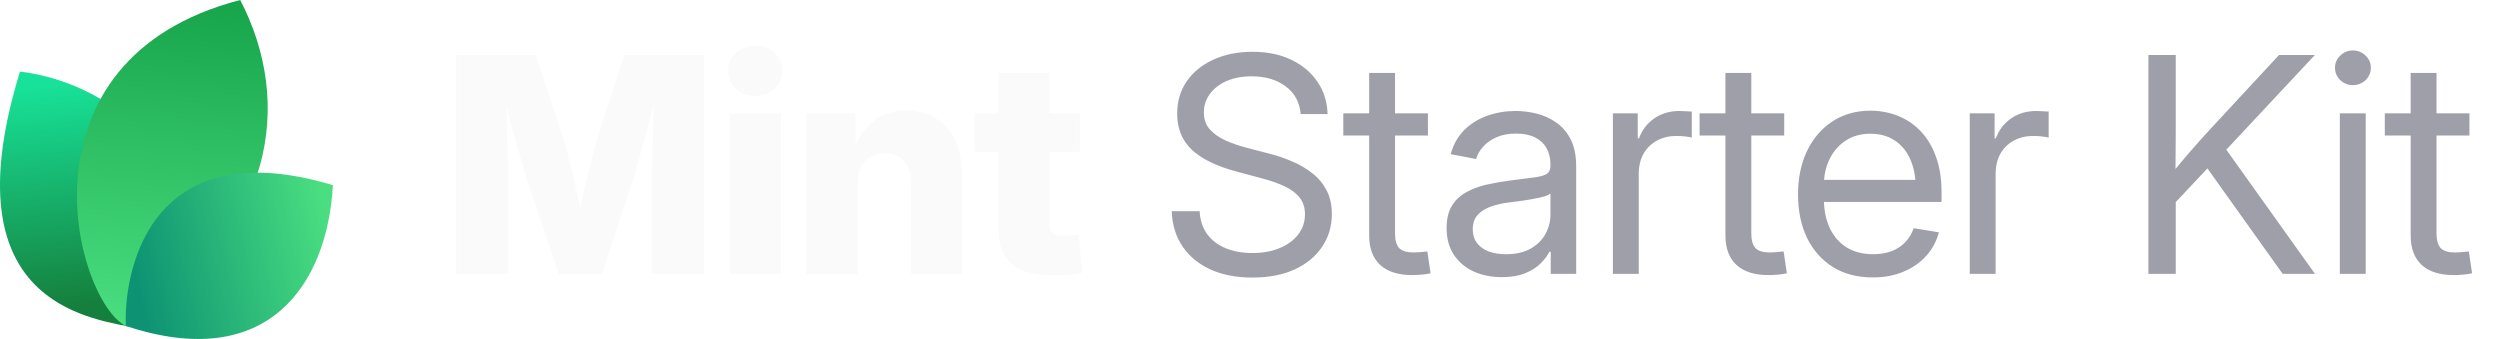
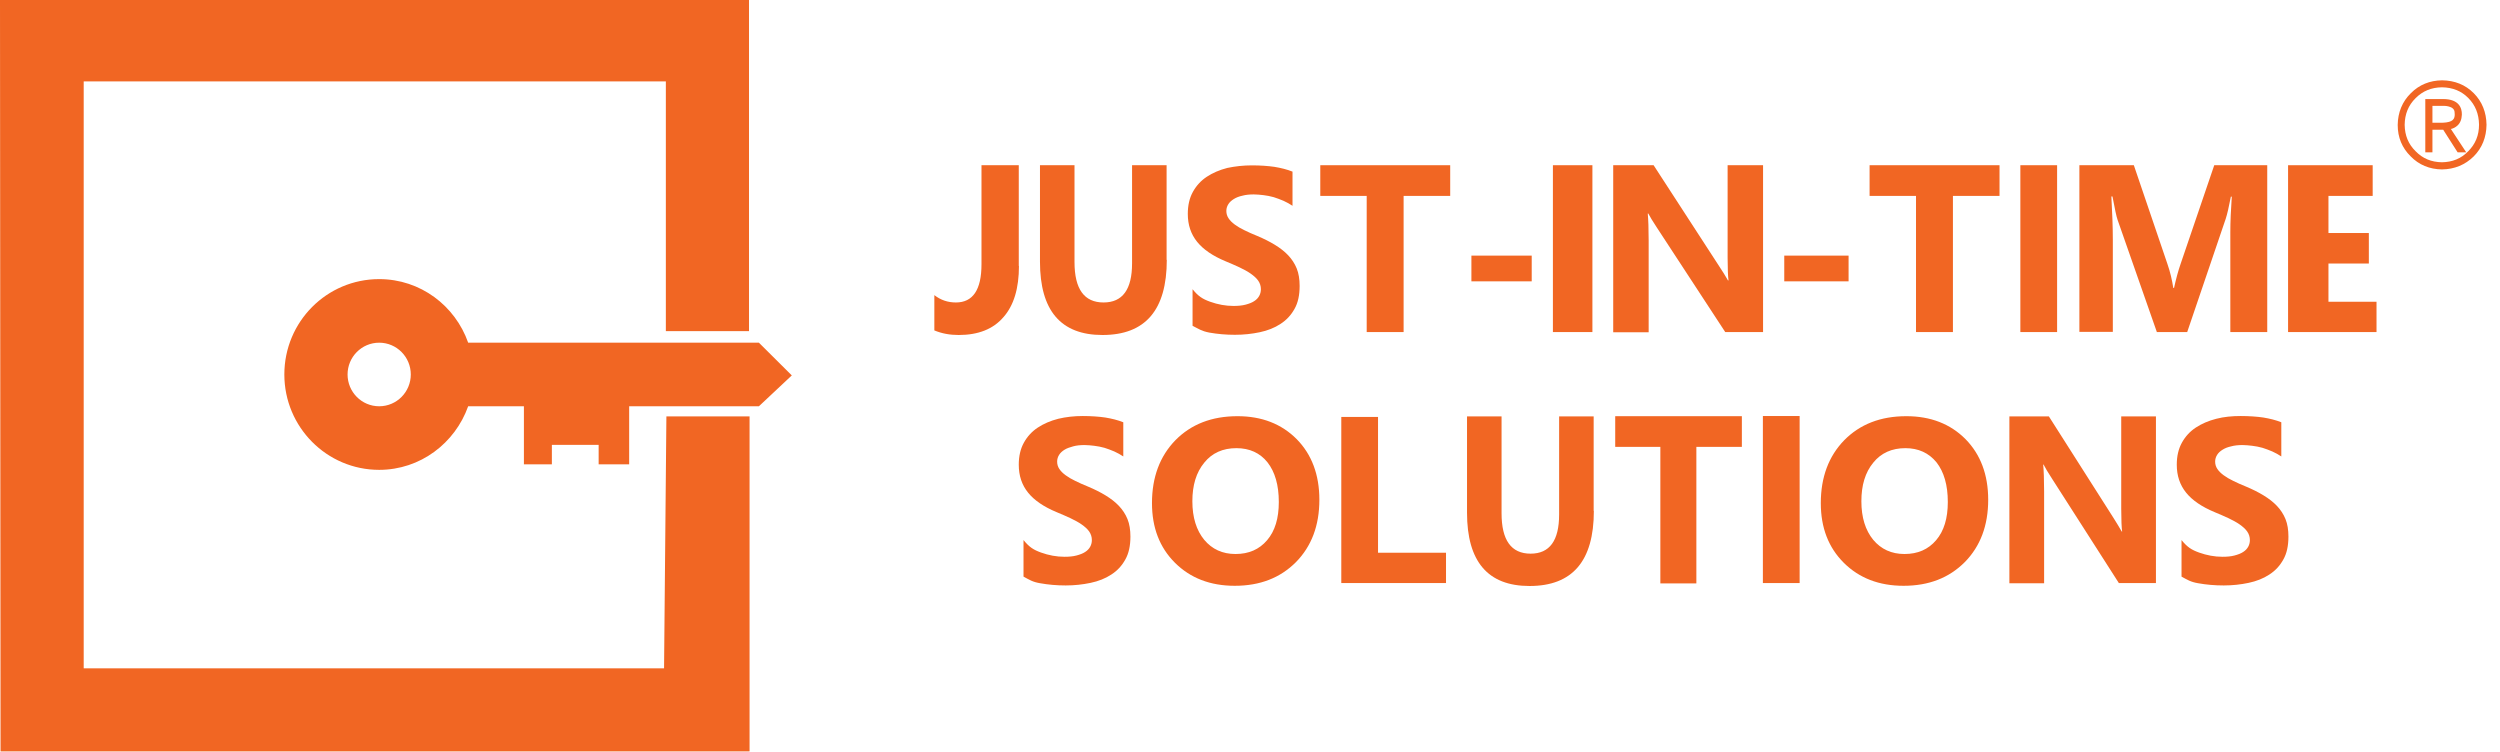
- <svg xmlns="http://www.w3.org/2000/svg" width="177" height="24" viewBox="0 0 177 24" fill="none">
-   <path d="M9.061 23.108C5.268 22.377 -3.391 20.627 1.417 5.064C9.634 6.099 16.973 14.064 9.061 23.108Z" fill="url(#paint0_linear_17557_2145)" />
-   <path d="M8.919 23.094C5.276 21.222 0.784 4.209 17.007 0C20.757 7.193 19.621 16.545 8.919 23.094Z" fill="url(#paint1_linear_17557_2145)" />
-   <path d="M8.914 23.079C8.735 19.882 10.159 9.085 23.57 13.111C23.181 20.123 18.984 26.418 8.914 23.079Z" fill="url(#paint2_linear_17557_2145)" />
-   <path d="M32.301 19.392V3.894H37.938L39.925 9.948C40.036 10.315 40.164 10.787 40.31 11.362C40.462 11.938 40.611 12.552 40.757 13.204C40.91 13.855 41.048 14.483 41.173 15.086C41.305 15.682 41.412 16.192 41.495 16.615H40.695C40.771 16.192 40.871 15.682 40.996 15.086C41.128 14.49 41.267 13.866 41.412 13.214C41.565 12.562 41.714 11.948 41.86 11.373C42.005 10.79 42.133 10.315 42.244 9.948L44.2 3.894H49.848V19.392H46.166V12.704C46.166 12.357 46.173 11.917 46.187 11.383C46.2 10.849 46.214 10.27 46.228 9.646C46.249 9.022 46.266 8.391 46.28 7.753C46.301 7.115 46.311 6.519 46.311 5.964H46.623C46.485 6.561 46.332 7.181 46.166 7.826C45.999 8.471 45.833 9.102 45.666 9.719C45.507 10.336 45.351 10.901 45.198 11.414C45.053 11.928 44.928 12.357 44.824 12.704L42.608 19.392H39.561L37.314 12.704C37.203 12.357 37.072 11.928 36.919 11.414C36.773 10.901 36.614 10.34 36.441 9.729C36.274 9.112 36.104 8.481 35.931 7.836C35.764 7.192 35.608 6.567 35.463 5.964H35.827C35.834 6.512 35.844 7.105 35.858 7.743C35.872 8.374 35.886 9.005 35.9 9.636C35.92 10.26 35.938 10.839 35.952 11.373C35.965 11.907 35.972 12.351 35.972 12.704V19.392H32.301ZM51.668 19.392V8.024H55.288V19.392H51.668ZM53.468 6.786C52.927 6.786 52.473 6.616 52.105 6.276C51.738 5.93 51.554 5.507 51.554 5.007C51.554 4.508 51.738 4.088 52.105 3.749C52.473 3.409 52.927 3.239 53.468 3.239C54.009 3.239 54.463 3.409 54.83 3.749C55.198 4.082 55.382 4.501 55.382 5.007C55.382 5.507 55.198 5.93 54.83 6.276C54.463 6.616 54.009 6.786 53.468 6.786ZM60.708 13.027V19.392H57.088V8.024H60.551L60.593 10.967H60.281C60.593 10.024 61.061 9.268 61.685 8.7C62.309 8.124 63.138 7.836 64.171 7.836C64.975 7.836 65.672 8.017 66.262 8.377C66.851 8.731 67.302 9.234 67.614 9.885C67.933 10.537 68.092 11.307 68.092 12.194V19.392H64.483V12.912C64.483 12.26 64.32 11.754 63.994 11.394C63.675 11.033 63.221 10.853 62.632 10.853C62.25 10.853 61.914 10.936 61.623 11.102C61.332 11.269 61.106 11.515 60.947 11.841C60.787 12.16 60.708 12.555 60.708 13.027ZM76.456 8.024V10.749H69.008V8.024H76.456ZM70.683 5.163H74.292V15.783C74.292 16.102 74.361 16.334 74.5 16.48C74.646 16.625 74.899 16.698 75.259 16.698C75.405 16.698 75.596 16.688 75.831 16.667C76.074 16.646 76.251 16.629 76.362 16.615L76.632 19.309C76.313 19.378 75.963 19.427 75.582 19.455C75.207 19.482 74.836 19.496 74.469 19.496C73.2 19.496 72.25 19.222 71.619 18.674C70.995 18.127 70.683 17.308 70.683 16.22V5.163Z" fill="#FAFAFA" />
-   <path d="M88.667 19.652C87.523 19.652 86.528 19.458 85.682 19.07C84.843 18.681 84.188 18.137 83.716 17.437C83.245 16.736 82.992 15.908 82.957 14.951H84.933C84.968 15.596 85.148 16.14 85.474 16.584C85.8 17.021 86.24 17.354 86.795 17.582C87.35 17.804 87.974 17.915 88.667 17.915C89.388 17.915 90.026 17.801 90.581 17.572C91.143 17.343 91.583 17.024 91.902 16.615C92.228 16.199 92.391 15.717 92.391 15.169C92.391 14.698 92.266 14.306 92.017 13.994C91.767 13.675 91.413 13.408 90.956 13.193C90.498 12.978 89.954 12.787 89.323 12.621L87.502 12.132C86.123 11.765 85.082 11.255 84.382 10.603C83.689 9.944 83.342 9.095 83.342 8.055C83.342 7.174 83.571 6.404 84.028 5.746C84.486 5.087 85.117 4.577 85.921 4.217C86.726 3.849 87.645 3.666 88.678 3.666C89.718 3.666 90.63 3.853 91.413 4.227C92.204 4.602 92.824 5.122 93.275 5.787C93.726 6.446 93.965 7.209 93.993 8.076H92.089C92.013 7.23 91.656 6.574 91.018 6.11C90.387 5.638 89.586 5.403 88.615 5.403C87.95 5.403 87.36 5.513 86.847 5.735C86.341 5.957 85.946 6.262 85.661 6.651C85.377 7.032 85.235 7.469 85.235 7.961C85.235 8.447 85.377 8.849 85.661 9.168C85.946 9.48 86.317 9.74 86.774 9.948C87.232 10.149 87.724 10.319 88.251 10.457L89.884 10.884C90.439 11.023 90.977 11.206 91.496 11.435C92.023 11.657 92.495 11.934 92.911 12.267C93.334 12.593 93.67 12.995 93.92 13.474C94.17 13.945 94.294 14.504 94.294 15.149C94.294 16.015 94.066 16.788 93.608 17.468C93.157 18.148 92.512 18.681 91.673 19.07C90.834 19.458 89.832 19.652 88.667 19.652ZM101.097 8.024V9.594H95.106V8.024H101.097ZM96.937 5.163H98.767V16.521C98.767 17 98.865 17.347 99.059 17.562C99.26 17.77 99.6 17.874 100.078 17.874C100.21 17.874 100.366 17.867 100.546 17.853C100.733 17.832 100.903 17.815 101.056 17.801L101.285 19.351C101.097 19.392 100.886 19.423 100.65 19.444C100.414 19.465 100.189 19.475 99.974 19.475C98.996 19.475 98.244 19.236 97.717 18.758C97.197 18.272 96.937 17.579 96.937 16.677V5.163ZM106.33 19.621C105.595 19.621 104.932 19.489 104.343 19.226C103.754 18.955 103.285 18.564 102.939 18.05C102.592 17.53 102.419 16.896 102.419 16.147C102.419 15.495 102.547 14.965 102.804 14.556C103.06 14.146 103.403 13.828 103.833 13.599C104.263 13.363 104.742 13.186 105.269 13.068C105.796 12.95 106.333 12.857 106.881 12.787C107.574 12.69 108.132 12.617 108.555 12.569C108.978 12.52 109.287 12.441 109.481 12.33C109.675 12.212 109.772 12.014 109.772 11.737V11.654C109.772 11.203 109.679 10.815 109.492 10.489C109.311 10.163 109.041 9.91 108.68 9.729C108.32 9.549 107.872 9.459 107.338 9.459C106.805 9.459 106.34 9.546 105.945 9.719C105.556 9.892 105.241 10.118 104.998 10.395C104.755 10.665 104.593 10.953 104.509 11.258L102.71 10.915C102.897 10.222 103.22 9.65 103.677 9.199C104.135 8.748 104.679 8.412 105.31 8.19C105.941 7.968 106.607 7.857 107.307 7.857C107.8 7.857 108.295 7.92 108.795 8.044C109.301 8.169 109.765 8.381 110.188 8.679C110.611 8.97 110.951 9.369 111.208 9.875C111.464 10.374 111.593 11.005 111.593 11.768V19.392H109.793V17.822H109.7C109.568 18.085 109.363 18.359 109.086 18.643C108.809 18.921 108.444 19.153 107.994 19.34C107.543 19.527 106.988 19.621 106.33 19.621ZM106.621 17.998C107.321 17.998 107.904 17.867 108.368 17.603C108.84 17.333 109.19 16.986 109.419 16.563C109.654 16.133 109.772 15.682 109.772 15.211V13.692C109.703 13.769 109.554 13.841 109.325 13.911C109.096 13.973 108.829 14.032 108.524 14.088C108.226 14.143 107.921 14.192 107.609 14.233C107.304 14.275 107.033 14.309 106.798 14.337C106.354 14.393 105.938 14.49 105.549 14.628C105.168 14.76 104.86 14.954 104.624 15.211C104.388 15.467 104.27 15.811 104.27 16.241C104.27 16.615 104.367 16.934 104.561 17.198C104.762 17.461 105.04 17.662 105.393 17.801C105.747 17.933 106.156 17.998 106.621 17.998ZM114.193 19.392V8.024H115.951V9.792H116.045C116.253 9.209 116.61 8.741 117.116 8.388C117.622 8.034 118.219 7.857 118.905 7.857C119.058 7.857 119.217 7.864 119.384 7.878C119.55 7.885 119.682 7.892 119.779 7.899V9.74C119.716 9.719 119.578 9.695 119.363 9.667C119.155 9.639 118.922 9.625 118.666 9.625C118.174 9.625 117.726 9.733 117.324 9.948C116.922 10.163 116.603 10.471 116.367 10.874C116.138 11.276 116.024 11.758 116.024 12.319V19.392H114.193ZM126.322 8.024V9.594H120.33V8.024H126.322ZM122.161 5.163H123.992V16.521C123.992 17 124.089 17.347 124.283 17.562C124.484 17.77 124.824 17.874 125.302 17.874C125.434 17.874 125.59 17.867 125.77 17.853C125.958 17.832 126.127 17.815 126.28 17.801L126.509 19.351C126.322 19.392 126.11 19.423 125.874 19.444C125.639 19.465 125.413 19.475 125.198 19.475C124.221 19.475 123.468 19.236 122.941 18.758C122.421 18.272 122.161 17.579 122.161 16.677V5.163ZM132.604 19.642C131.502 19.642 130.555 19.396 129.765 18.903C128.974 18.404 128.364 17.714 127.934 16.834C127.511 15.946 127.3 14.927 127.3 13.775C127.3 12.611 127.511 11.584 127.934 10.697C128.364 9.802 128.964 9.102 129.734 8.596C130.51 8.089 131.408 7.836 132.428 7.836C133.1 7.836 133.738 7.954 134.341 8.19C134.952 8.426 135.489 8.783 135.954 9.261C136.425 9.74 136.793 10.343 137.056 11.071C137.327 11.792 137.462 12.645 137.462 13.63V14.296H128.433V12.735H136.463L135.631 13.297C135.631 12.541 135.506 11.876 135.257 11.3C135.007 10.725 134.643 10.277 134.165 9.958C133.686 9.632 133.107 9.469 132.428 9.469C131.748 9.469 131.162 9.632 130.67 9.958C130.177 10.284 129.796 10.725 129.526 11.279C129.262 11.827 129.13 12.441 129.13 13.12V14.046C129.13 14.864 129.273 15.572 129.557 16.168C129.841 16.757 130.243 17.211 130.763 17.53C131.283 17.842 131.901 17.998 132.615 17.998C133.093 17.998 133.523 17.929 133.905 17.79C134.293 17.645 134.619 17.433 134.882 17.156C135.153 16.879 135.354 16.546 135.486 16.157L137.275 16.449C137.108 17.08 136.81 17.634 136.38 18.113C135.95 18.591 135.413 18.966 134.768 19.236C134.123 19.507 133.402 19.642 132.604 19.642ZM139.459 19.392V8.024H141.217V9.792H141.311C141.519 9.209 141.876 8.741 142.382 8.388C142.888 8.034 143.485 7.857 144.171 7.857C144.324 7.857 144.483 7.864 144.649 7.878C144.816 7.885 144.948 7.892 145.045 7.899V9.74C144.982 9.719 144.844 9.695 144.629 9.667C144.421 9.639 144.188 9.625 143.932 9.625C143.439 9.625 142.992 9.733 142.59 9.948C142.188 10.163 141.869 10.471 141.633 10.874C141.404 11.276 141.29 11.758 141.29 12.319V19.392H139.459ZM153.429 14.961V12.715C153.783 12.257 154.136 11.82 154.49 11.404C154.844 10.981 155.204 10.565 155.572 10.156C155.939 9.74 156.314 9.327 156.695 8.918L161.355 3.894H163.893L157.277 10.967H157.184L153.429 14.961ZM152.108 19.392V3.894H154.043V9.241L154.022 12.559L154.043 13.505V19.392H152.108ZM161.615 19.392L155.967 11.477L157.173 9.969L163.903 19.392H161.615ZM165.661 19.392V8.024H167.492V19.392H165.661ZM166.587 6.027C166.24 6.027 165.942 5.909 165.692 5.673C165.443 5.43 165.318 5.139 165.318 4.799C165.318 4.459 165.443 4.172 165.692 3.936C165.942 3.693 166.24 3.572 166.587 3.572C166.934 3.572 167.232 3.693 167.482 3.936C167.731 4.172 167.856 4.459 167.856 4.799C167.856 5.139 167.731 5.43 167.482 5.673C167.232 5.909 166.934 6.027 166.587 6.027ZM174.836 8.024V9.594H168.844V8.024H174.836ZM170.675 5.163H172.506V16.521C172.506 17 172.603 17.347 172.797 17.562C172.998 17.77 173.338 17.874 173.816 17.874C173.948 17.874 174.104 17.867 174.284 17.853C174.472 17.832 174.641 17.815 174.794 17.801L175.023 19.351C174.836 19.392 174.624 19.423 174.388 19.444C174.153 19.465 173.927 19.475 173.712 19.475C172.735 19.475 171.982 19.236 171.455 18.758C170.935 18.272 170.675 17.579 170.675 16.677V5.163Z" fill="#9F9FA9" />
-   <defs>
-     <linearGradient id="paint0_linear_17557_2145" x1="3.776" y1="5.916" x2="5.232" y2="21.559" gradientUnits="userSpaceOnUse">
-       <stop stop-color="#18E299" />
-       <stop offset="1" stop-color="#15803D" />
-     </linearGradient>
-     <linearGradient id="paint1_linear_17557_2145" x1="12.171" y1="-0.718" x2="10.19" y2="22.983" gradientUnits="userSpaceOnUse">
-       <stop stop-color="#16A34A" />
-       <stop offset="1" stop-color="#4ADE80" />
-     </linearGradient>
-     <linearGradient id="paint2_linear_17557_2145" x1="23.133" y1="15.353" x2="9.338" y2="18.52" gradientUnits="userSpaceOnUse">
-       <stop stop-color="#4ADE80" />
-       <stop offset="1" stop-color="#0D9373" />
-     </linearGradient>
-   </defs>
+ <svg xmlns="http://www.w3.org/2000/svg" width="183" height="55" viewBox="0 0 183 55" fill="none">
+   <path d="M48.609 48.92H6.127V5.959H48.74V24.238H54.828V0H0L0.04 55H54.868V30.479H48.78L48.609 48.92Z" fill="#F16623" />
+   <path d="M55.552 25.085H34.27C33.321 22.382 30.779 20.431 27.756 20.431C23.917 20.431 20.814 23.552 20.814 27.412C20.814 31.259 23.917 34.393 27.756 34.393C30.766 34.393 33.307 32.443 34.27 29.739H38.35V33.99H40.397V32.564H43.821V33.99H46.055V29.739H55.552L57.96 27.48L55.552 25.085ZM27.756 29.739C26.472 29.739 25.442 28.69 25.442 27.412C25.442 26.134 26.472 25.085 27.756 25.085C29.04 25.085 30.07 26.134 30.07 27.412C30.07 28.69 29.04 29.739 27.756 29.739Z" fill="#F16623" />
+   <path d="M112.121 20.594H107.707V18.711H112.121V20.594Z" fill="#F16623" />
+   <path d="M135.316 20.594H130.608V18.711H135.316V20.594Z" fill="#F16623" />
+   <path d="M175.687 9.147C175.7 8.26 175.994 7.533 176.596 6.941C177.171 6.363 177.894 6.054 178.763 6.054C179.633 6.067 180.368 6.363 180.943 6.941C181.519 7.52 181.813 8.26 181.826 9.134C181.813 10.008 181.519 10.735 180.943 11.313C180.368 11.905 179.633 12.214 178.763 12.214C177.894 12.201 177.185 11.905 176.596 11.313C175.994 10.735 175.7 10.008 175.687 9.147ZM175.847 9.147C175.86 9.968 176.141 10.654 176.703 11.205C177.252 11.77 177.934 12.053 178.75 12.066C179.579 12.053 180.261 11.77 180.81 11.205C181.358 10.654 181.639 9.968 181.652 9.134C181.639 8.3 181.358 7.614 180.81 7.063C180.261 6.511 179.579 6.215 178.75 6.215C177.934 6.229 177.252 6.511 176.703 7.063C176.141 7.614 175.86 8.313 175.847 9.147ZM177.72 7.426H178.883C179.659 7.439 180.047 7.762 180.047 8.381C180.047 8.677 179.954 8.892 179.78 9.04C179.592 9.188 179.378 9.282 179.138 9.295L180.221 10.963H180.007L178.95 9.309C178.87 9.309 178.79 9.322 178.696 9.322H177.894V10.977H177.733V7.426H177.72ZM178.736 9.161C178.857 9.161 178.991 9.147 179.124 9.12C179.191 9.107 179.258 9.094 179.325 9.08C179.378 9.053 179.445 9.04 179.499 9.013C179.619 8.959 179.713 8.878 179.78 8.771C179.847 8.663 179.887 8.529 179.887 8.354C179.887 8.179 179.86 8.044 179.806 7.95C179.753 7.843 179.673 7.762 179.579 7.708C179.378 7.601 179.151 7.547 178.87 7.56H177.894V9.134H178.736V9.161Z" fill="#F16623" />
+   <path d="M178.75 12.402C177.84 12.389 177.064 12.066 176.462 11.447C175.833 10.829 175.512 10.062 175.512 9.147C175.526 8.219 175.847 7.439 176.476 6.82C177.091 6.202 177.853 5.892 178.763 5.879C179.686 5.892 180.462 6.202 181.077 6.82C181.692 7.439 182 8.219 182.013 9.134C182 10.049 181.692 10.829 181.077 11.447C180.448 12.066 179.673 12.389 178.75 12.402ZM178.75 6.39C177.974 6.403 177.345 6.659 176.823 7.184C176.288 7.708 176.034 8.354 176.021 9.134C176.034 9.914 176.288 10.546 176.823 11.071C177.345 11.609 177.974 11.864 178.75 11.878C179.525 11.864 180.154 11.609 180.676 11.071C181.197 10.546 181.465 9.914 181.465 9.121C181.452 8.34 181.197 7.695 180.676 7.17C180.167 6.659 179.539 6.403 178.75 6.39ZM180.529 11.152H179.9L178.843 9.497C178.79 9.497 178.736 9.497 178.683 9.497H178.054V11.152H177.532V7.251H178.87C179.98 7.264 180.221 7.883 180.208 8.394C180.194 8.744 180.087 9.013 179.873 9.201C179.739 9.322 179.579 9.403 179.405 9.443L180.529 11.152ZM178.054 8.986H178.723C178.843 8.986 178.95 8.973 179.084 8.959C179.151 8.946 179.204 8.932 179.271 8.919C179.311 8.905 179.365 8.878 179.418 8.865C179.499 8.825 179.566 8.771 179.606 8.704C179.659 8.623 179.686 8.515 179.686 8.381C179.686 8.233 179.673 8.125 179.632 8.044C179.592 7.977 179.539 7.923 179.472 7.883C179.311 7.802 179.124 7.749 178.897 7.749H178.054V8.986Z" fill="#F16623" />
+   <path d="M74.587 19.465C74.587 21.106 74.213 22.357 73.45 23.218C72.701 24.092 71.604 24.522 70.173 24.522C69.531 24.522 68.942 24.415 68.394 24.186V21.603C68.862 21.967 69.384 22.141 69.972 22.141C71.216 22.141 71.845 21.213 71.845 19.344V12.094H74.574V19.465H74.587Z" fill="#F16623" />
+   <path d="M85.409 19.021C85.409 22.693 83.844 24.522 80.7 24.522C77.65 24.522 76.126 22.733 76.126 19.155V12.094H78.654V19.182C78.654 21.16 79.363 22.141 80.781 22.141C82.172 22.141 82.867 21.186 82.867 19.276V12.094H85.395V19.021H85.409Z" fill="#F16623" />
+   <path d="M106.155 14.34H102.744V24.307H100.042V14.34H96.645V12.094H106.155V14.34Z" fill="#F16623" />
+   <path d="M116.564 24.307H113.673V12.094H116.564V24.307Z" fill="#F16623" />
+   <path d="M129.056 24.307H126.287L121.271 16.64C120.977 16.196 120.776 15.86 120.656 15.631H120.616C120.656 16.062 120.682 16.721 120.682 17.608V24.32H118.087V12.094H121.044L125.872 19.532C126.1 19.868 126.301 20.204 126.488 20.527H126.528C126.488 20.245 126.461 19.68 126.461 18.846V12.094H129.056V24.307Z" fill="#F16623" />
+   <path d="M146.365 14.34H142.954V24.307H140.252V14.34H136.854V12.094H146.365V14.34Z" fill="#F16623" />
+   <path d="M150.58 24.307H147.89V12.094H150.58V24.307Z" fill="#F16623" />
+   <path d="M165.948 24.307H163.26V17.003C163.26 16.21 163.3 15.349 163.367 14.394H163.3C163.153 15.147 163.032 15.685 162.925 16.008L160.103 24.307H157.882L155.006 16.089C154.926 15.873 154.806 15.295 154.632 14.38H154.552C154.618 15.578 154.659 16.64 154.659 17.541V24.294H152.211V12.094H156.197L158.658 19.33C158.859 19.909 158.993 20.487 159.086 21.079H159.14C159.287 20.406 159.447 19.814 159.621 19.317L162.083 12.094H165.962V24.307H165.948Z" fill="#F16623" />
+   <path d="M173.961 24.307H167.487V12.094H173.68V14.34H170.443V17.057H173.399V19.29H170.443V22.088H173.961V24.307Z" fill="#F16623" />
+   <path d="M87.295 23.848V21.171C87.709 21.682 88.017 21.884 88.579 22.086C89.141 22.288 89.716 22.395 90.291 22.395C90.625 22.395 90.92 22.368 91.174 22.301C91.428 22.234 91.642 22.153 91.802 22.046C91.976 21.938 92.097 21.803 92.177 21.655C92.257 21.508 92.297 21.346 92.297 21.171C92.297 20.943 92.231 20.727 92.097 20.539C91.963 20.351 91.776 20.189 91.548 20.028C91.321 19.866 91.04 19.719 90.732 19.571C90.411 19.423 90.077 19.275 89.716 19.127C88.779 18.737 88.084 18.266 87.629 17.701C87.174 17.136 86.947 16.463 86.947 15.656C86.947 15.038 87.067 14.5 87.321 14.042C87.576 13.585 87.91 13.222 88.338 12.939C88.766 12.657 89.261 12.442 89.836 12.294C90.411 12.173 91.013 12.105 91.642 12.105C92.257 12.105 92.819 12.146 93.287 12.213C93.769 12.294 94.21 12.401 94.612 12.563V15.065C94.411 14.93 94.197 14.809 93.956 14.701C93.715 14.594 93.475 14.513 93.234 14.432C92.98 14.365 92.739 14.311 92.485 14.284C92.244 14.258 92.003 14.231 91.776 14.231C91.468 14.231 91.187 14.258 90.946 14.325C90.692 14.379 90.492 14.459 90.318 14.567C90.144 14.675 90.01 14.796 89.916 14.944C89.823 15.091 89.769 15.253 89.769 15.441C89.769 15.643 89.823 15.818 89.93 15.979C90.037 16.141 90.184 16.289 90.385 16.437C90.585 16.585 90.813 16.719 91.094 16.854C91.374 16.988 91.682 17.136 92.03 17.27C92.511 17.472 92.939 17.688 93.314 17.916C93.689 18.145 94.023 18.4 94.29 18.683C94.558 18.965 94.772 19.288 94.919 19.651C95.066 20.015 95.133 20.445 95.133 20.929C95.133 21.602 95.013 22.167 94.759 22.61C94.504 23.068 94.17 23.431 93.729 23.713C93.301 23.996 92.792 24.198 92.217 24.319C91.642 24.44 91.04 24.507 90.398 24.507C89.743 24.507 89.127 24.453 88.525 24.346C87.95 24.238 87.723 24.063 87.295 23.848Z" fill="#F16623" />
+   <path d="M116.67 37.394C116.67 41.066 115.104 42.895 111.961 42.895C108.911 42.895 107.386 41.106 107.386 37.529V30.48H109.914V37.569C109.914 39.546 110.623 40.528 112.041 40.528C113.432 40.528 114.128 39.573 114.128 37.663V30.48H116.656V37.394H116.67Z" fill="#F16623" />
+   <path d="M74.921 42.209V39.532C75.336 40.044 75.644 40.245 76.206 40.447C76.767 40.649 77.343 40.756 77.918 40.756C78.252 40.756 78.546 40.73 78.801 40.662C79.055 40.595 79.269 40.514 79.429 40.407C79.603 40.299 79.724 40.164 79.804 40.017C79.884 39.869 79.924 39.707 79.924 39.532C79.924 39.304 79.857 39.089 79.724 38.9C79.59 38.712 79.403 38.55 79.175 38.389C78.948 38.228 78.667 38.08 78.359 37.932C78.038 37.784 77.704 37.636 77.343 37.488C76.406 37.098 75.711 36.627 75.256 36.062C74.801 35.497 74.574 34.825 74.574 34.018C74.574 33.399 74.694 32.861 74.948 32.404C75.202 31.946 75.537 31.583 75.965 31.3C76.393 31.018 76.888 30.803 77.463 30.655C78.025 30.52 78.627 30.453 79.255 30.453C79.871 30.453 80.433 30.494 80.901 30.561C81.382 30.641 81.824 30.749 82.225 30.91V33.412C82.024 33.278 81.81 33.157 81.57 33.049C81.329 32.941 81.088 32.861 80.847 32.78C80.593 32.713 80.352 32.659 80.098 32.632C79.857 32.605 79.617 32.578 79.389 32.578C79.082 32.578 78.801 32.605 78.56 32.672C78.319 32.74 78.105 32.807 77.931 32.915C77.757 33.022 77.624 33.143 77.53 33.291C77.436 33.439 77.383 33.601 77.383 33.789C77.383 33.991 77.436 34.166 77.543 34.327C77.65 34.488 77.797 34.636 77.998 34.784C78.199 34.932 78.426 35.067 78.707 35.201C78.988 35.336 79.296 35.484 79.643 35.618C80.125 35.82 80.553 36.035 80.928 36.264C81.302 36.492 81.636 36.748 81.904 37.031C82.172 37.313 82.386 37.636 82.533 37.999C82.68 38.362 82.747 38.793 82.747 39.277C82.747 39.949 82.626 40.514 82.372 40.958C82.118 41.416 81.784 41.779 81.342 42.061C80.914 42.344 80.406 42.545 79.831 42.666C79.255 42.787 78.654 42.855 78.011 42.855C77.356 42.855 76.741 42.801 76.139 42.693C75.577 42.599 75.35 42.438 74.921 42.209Z" fill="#F16623" />
+   <path d="M159.688 42.209V39.532C160.103 40.044 160.41 40.245 160.972 40.447C161.534 40.649 162.109 40.756 162.684 40.756C163.019 40.756 163.313 40.73 163.567 40.662C163.821 40.595 164.035 40.514 164.196 40.407C164.37 40.299 164.49 40.164 164.571 40.017C164.651 39.869 164.691 39.707 164.691 39.532C164.691 39.304 164.624 39.089 164.49 38.9C164.357 38.712 164.169 38.55 163.942 38.389C163.714 38.228 163.434 38.08 163.126 37.932C162.805 37.784 162.47 37.636 162.109 37.488C161.173 37.098 160.477 36.627 160.023 36.062C159.568 35.497 159.34 34.825 159.34 34.018C159.34 33.399 159.461 32.861 159.715 32.404C159.969 31.946 160.303 31.583 160.731 31.3C161.16 31.018 161.654 30.803 162.23 30.655C162.805 30.507 163.393 30.453 164.022 30.453C164.637 30.453 165.199 30.494 165.667 30.561C166.149 30.641 166.59 30.749 166.992 30.91V33.412C166.791 33.278 166.577 33.157 166.336 33.049C166.095 32.941 165.855 32.861 165.614 32.78C165.36 32.713 165.119 32.659 164.865 32.632C164.624 32.605 164.383 32.578 164.156 32.578C163.848 32.578 163.567 32.605 163.327 32.672C163.072 32.726 162.872 32.807 162.698 32.915C162.524 33.022 162.39 33.143 162.297 33.291C162.203 33.439 162.149 33.601 162.149 33.789C162.149 33.991 162.203 34.166 162.31 34.327C162.417 34.488 162.564 34.636 162.765 34.784C162.965 34.932 163.193 35.067 163.474 35.201C163.755 35.336 164.062 35.484 164.41 35.618C164.892 35.82 165.32 36.035 165.694 36.264C166.069 36.492 166.403 36.748 166.671 37.031C166.938 37.313 167.152 37.636 167.299 37.999C167.446 38.362 167.513 38.793 167.513 39.277C167.513 39.949 167.393 40.514 167.139 40.958C166.885 41.416 166.55 41.779 166.109 42.061C165.681 42.344 165.172 42.545 164.597 42.666C164.022 42.787 163.42 42.855 162.778 42.855C162.123 42.855 161.507 42.801 160.905 42.693C160.344 42.599 160.116 42.438 159.688 42.209Z" fill="#F16623" />
+   <path d="M90.385 42.88C88.592 42.88 87.134 42.315 86.011 41.199C84.887 40.082 84.325 38.629 84.325 36.827C84.325 34.931 84.9 33.397 86.037 32.227C87.188 31.057 88.699 30.465 90.585 30.465C92.364 30.465 93.809 31.03 94.919 32.146C96.016 33.263 96.578 34.742 96.578 36.585C96.578 38.468 96.003 39.988 94.866 41.145C93.716 42.301 92.231 42.88 90.385 42.88ZM90.505 32.805C89.515 32.805 88.726 33.155 88.151 33.868C87.562 34.581 87.281 35.522 87.281 36.693C87.281 37.876 87.576 38.818 88.151 39.517C88.726 40.203 89.489 40.553 90.438 40.553C91.415 40.553 92.177 40.217 92.752 39.544C93.328 38.871 93.609 37.943 93.609 36.746C93.609 35.509 93.328 34.54 92.779 33.841C92.231 33.155 91.468 32.805 90.505 32.805Z" fill="#F16623" />
+   <path d="M139.342 42.88C137.55 42.88 136.092 42.315 134.968 41.199C133.845 40.082 133.283 38.629 133.283 36.827C133.283 34.931 133.858 33.397 134.995 32.227C136.146 31.057 137.657 30.465 139.543 30.465C141.322 30.465 142.767 31.03 143.877 32.146C144.974 33.263 145.536 34.742 145.536 36.585C145.536 38.468 144.961 39.988 143.824 41.145C142.673 42.301 141.188 42.88 139.342 42.88ZM139.476 32.805C138.486 32.805 137.697 33.155 137.122 33.868C136.533 34.581 136.253 35.522 136.253 36.693C136.253 37.876 136.547 38.818 137.122 39.517C137.697 40.203 138.46 40.553 139.409 40.553C140.386 40.553 141.148 40.217 141.723 39.544C142.299 38.871 142.58 37.943 142.58 36.746C142.58 35.509 142.299 34.54 141.75 33.841C141.188 33.155 140.426 32.805 139.476 32.805Z" fill="#F16623" />
+   <path d="M105.848 42.679H98.183V30.52H100.872V40.46H105.848V42.679V42.679Z" fill="#F16623" />
+   <path d="M127.504 32.711H124.174V42.705H121.538V32.711H118.234V30.465H127.504V32.711Z" fill="#F16623" />
+   <path d="M131.733 42.68H129.043V30.453H131.733V42.68Z" fill="#F16623" />
+   <path d="M157.815 42.68H155.1L150.191 35.013C149.896 34.569 149.709 34.233 149.589 34.005H149.562C149.602 34.435 149.629 35.094 149.629 35.982V42.694H147.087V30.48H149.977L154.712 37.919C154.926 38.255 155.127 38.591 155.314 38.914H155.341C155.301 38.632 155.274 38.067 155.274 37.233V30.48H157.815V42.68Z" fill="#F16623" />
</svg>
